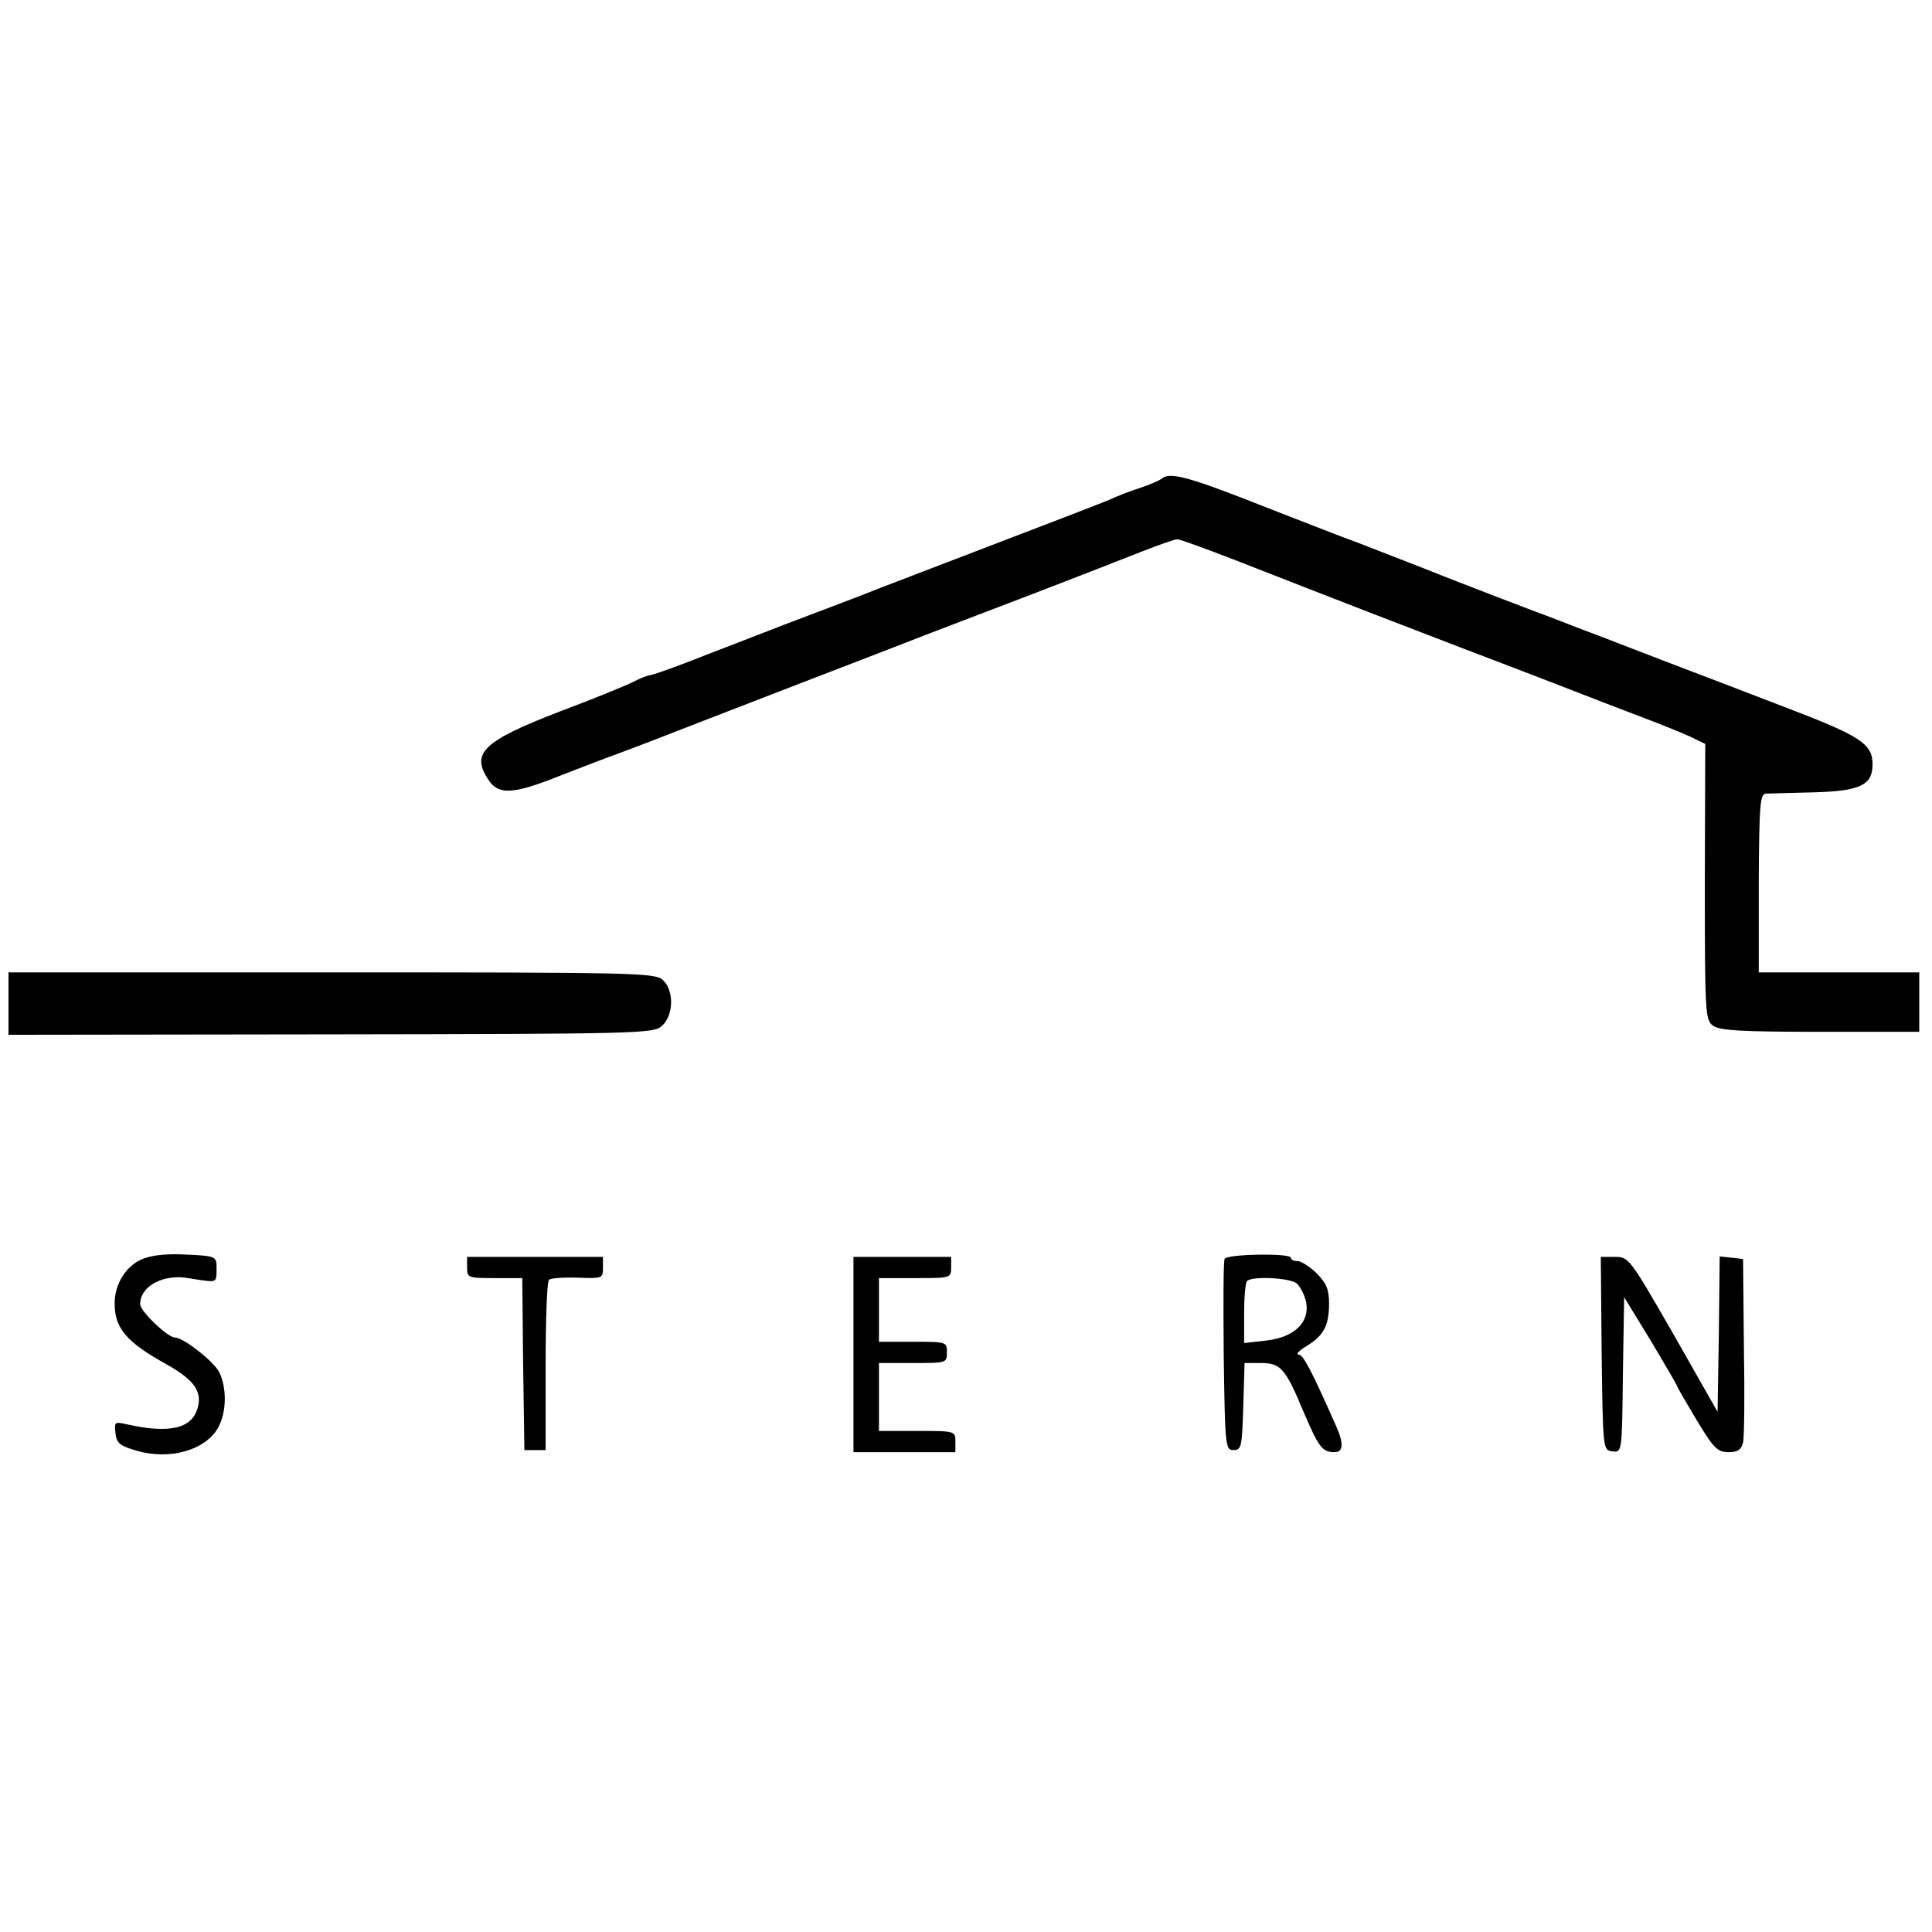
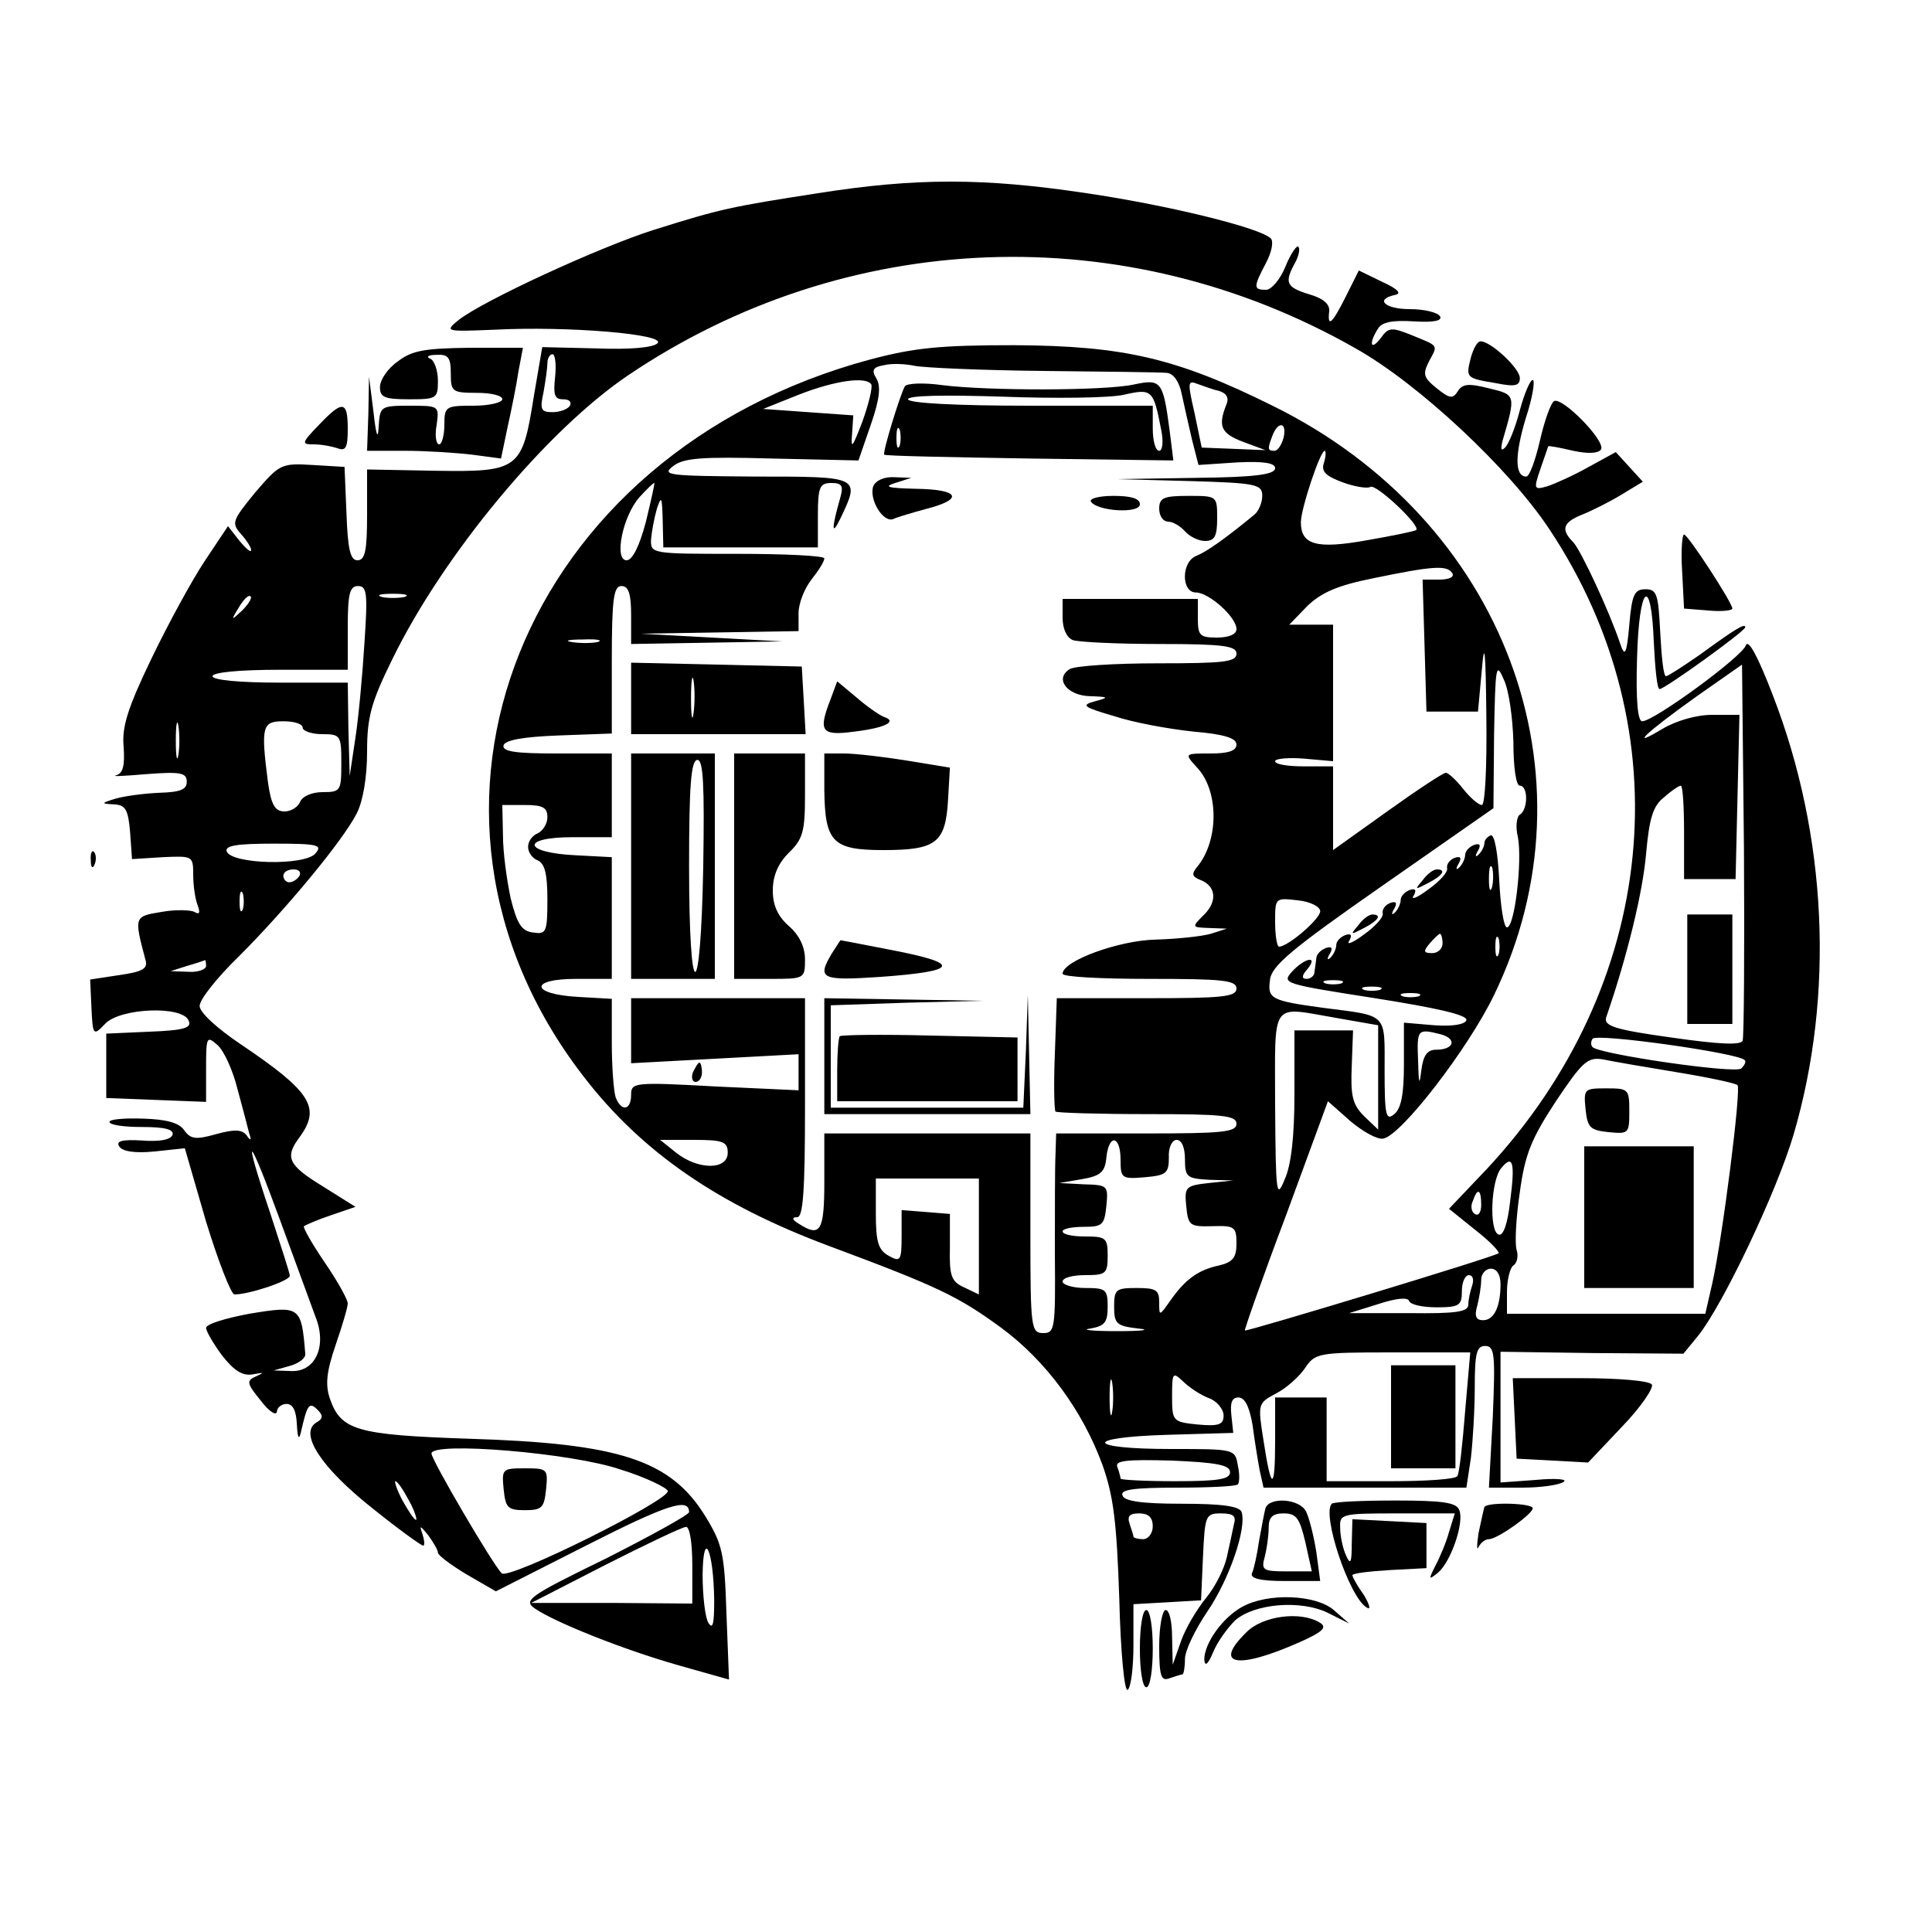
- <svg xmlns="http://www.w3.org/2000/svg" version="1.0" width="455pt" height="455pt" viewBox="0 0 455 455" preserveAspectRatio="xMidYMid meet">
-   <g transform="translate(0,455) scale(0.1,-0.1)" fill="#000000" stroke="none">
-     <path d="M2735 3422 c-6 -4 -28 -14 -50 -21 -22 -7 -53 -19 -70 -27 -16 -7 -120 -47 -230 -89 -110 -42 -245 -94 -300 -115 -55 -22 -161 -62 -235 -90 -74 -29 -174 -67 -222 -86 -49 -19 -92 -34 -97 -34 -5 0 -22 -7 -38 -15 -15 -8 -93 -40 -173 -70 -184 -71 -213 -99 -168 -164 23 -33 58 -31 159 9 46 18 111 43 144 55 33 12 119 45 190 73 72 28 173 67 225 87 52 20 145 56 205 79 61 24 155 60 210 81 106 40 282 108 404 156 40 16 78 29 84 29 5 0 69 -23 141 -51 232 -91 398 -155 526 -204 69 -26 175 -67 235 -90 61 -24 147 -57 192 -74 45 -17 97 -38 116 -47 l33 -16 -1 -325 c0 -313 1 -326 20 -339 15 -11 70 -14 252 -14 l233 0 0 70 0 70 -189 0 -189 0 0 210 c1 186 3 210 17 211 9 0 60 2 113 3 109 3 138 17 138 66 0 49 -29 67 -210 136 -96 37 -227 87 -290 111 -63 24 -144 56 -180 69 -36 14 -87 34 -115 44 -27 10 -115 44 -195 75 -80 32 -179 70 -220 86 -41 15 -133 51 -205 79 -197 78 -240 90 -260 72z" />
-     <path d="M20 2187 l0 -74 759 1 c732 1 760 2 780 20 28 25 29 85 1 109 -19 16 -76 17 -780 17 l-760 0 0 -73z" />
-     <path d="M331 1583 c-37 -18 -61 -59 -61 -103 0 -58 28 -91 122 -143 64 -36 84 -63 74 -101 -13 -51 -67 -63 -169 -40 -27 6 -28 5 -25 -21 2 -23 10 -30 48 -41 80 -24 166 1 195 56 19 37 19 93 1 129 -13 25 -84 81 -104 81 -17 0 -82 62 -82 79 0 35 39 63 90 63 3 1 24 -2 48 -6 42 -6 42 -6 42 24 0 33 2 32 -86 36 -39 1 -72 -3 -93 -13z" />
-     <path d="M2884 1585 c-3 -6 -3 -109 -2 -230 3 -212 4 -220 23 -220 19 0 20 8 23 103 l3 102 38 0 c47 0 58 -12 101 -115 36 -84 44 -95 73 -95 21 0 22 21 3 63 -58 131 -77 167 -88 167 -7 0 1 9 19 20 40 24 53 48 53 100 0 33 -6 48 -29 71 -16 16 -37 29 -45 29 -9 0 -16 3 -16 8 0 11 -152 9 -156 -3z m169 -57 c9 -7 19 -27 23 -44 9 -48 -27 -83 -93 -91 l-53 -6 0 70 c0 38 3 73 7 76 11 12 98 8 116 -5z" />
-     <path d="M1100 1565 c0 -24 2 -25 65 -25 l65 0 2 -202 3 -203 25 0 25 0 0 197 c0 108 3 200 8 204 4 4 34 6 67 5 58 -2 60 -2 60 23 l0 26 -160 0 -160 0 0 -25z" />
-     <path d="M2010 1360 l0 -230 120 0 120 0 0 25 c0 25 -1 25 -90 25 l-90 0 0 80 0 80 80 0 c79 0 80 0 80 25 0 25 -1 25 -80 25 l-80 0 0 75 0 75 85 0 c84 0 85 0 85 25 l0 25 -115 0 -115 0 0 -230z" />
-     <path d="M3772 1363 c3 -227 3 -228 25 -231 23 -3 23 -3 25 180 l3 183 63 -103 c34 -57 62 -105 62 -107 0 -2 21 -38 46 -80 40 -66 49 -75 75 -75 22 0 30 6 34 23 3 12 4 114 2 227 l-2 205 -27 3 -28 3 -2 -183 -3 -183 -104 183 c-103 179 -105 182 -138 182 l-33 0 2 -227z" />
+ <svg xmlns="http://www.w3.org/2000/svg" version="1.0" width="300pt" height="300pt" viewBox="0 0 300 300" preserveAspectRatio="xMidYMid meet">
+   <g transform="translate(0,300) scale(0.1,-0.1)" fill="#000000" stroke="none">
+     <path d="M1270 2700 c-135 -21 -150 -24 -255 -57 -85 -27 -265 -110 -303 -140 -22 -18 -20 -18 55 -15 115 6 268 -7 254 -21 -7 -7 -44 -10 -95 -8 l-84 2 -13 -76 c-18 -114 -23 -118 -152 -116 l-107 2 0 -70 c0 -56 -3 -71 -15 -71 -11 0 -15 17 -17 73 l-3 72 -50 3 c-49 3 -51 1 -89 -43 -35 -43 -37 -47 -22 -64 9 -10 16 -21 16 -25 0 -5 -8 2 -18 14 l-18 23 -36 -54 c-20 -30 -57 -98 -83 -152 -37 -77 -46 -106 -43 -137 2 -29 -1 -41 -12 -44 -8 -2 13 -1 48 2 53 4 62 2 62 -12 0 -12 -10 -16 -42 -17 -24 -1 -54 -5 -68 -9 -23 -7 -24 -8 -3 -9 18 -1 22 -8 25 -43 l3 -42 48 3 c46 2 47 2 47 -27 0 -17 3 -38 7 -48 4 -11 3 -15 -5 -10 -6 3 -29 4 -51 0 -43 -7 -43 -7 -25 -75 4 -13 -5 -18 -40 -23 l-46 -7 2 -44 c2 -43 3 -44 21 -25 23 25 121 29 130 5 5 -11 -7 -15 -61 -17 l-67 -3 0 -50 0 -50 78 -3 77 -3 0 52 c0 50 1 51 18 36 10 -9 24 -40 31 -69 8 -29 16 -60 18 -68 4 -11 2 -12 -4 -3 -7 9 -18 10 -47 2 -32 -9 -40 -8 -50 6 -8 12 -29 17 -64 18 -29 1 -52 -1 -52 -5 0 -5 23 -8 51 -8 36 0 49 -4 47 -12 -3 -8 -20 -11 -47 -9 -32 2 -41 -1 -36 -9 5 -8 24 -11 55 -8 l47 5 33 -114 c19 -62 39 -113 44 -113 23 0 86 21 86 29 0 4 -14 47 -30 96 -45 134 -35 127 15 -10 24 -66 49 -133 55 -150 18 -45 0 -85 -37 -84 l-28 1 25 7 c14 4 25 12 24 19 -6 74 -8 75 -87 62 -37 -7 -67 -16 -67 -22 0 -5 11 -24 25 -43 19 -24 32 -32 48 -29 17 3 18 3 5 -3 -16 -7 -15 -11 7 -38 13 -17 24 -24 25 -17 0 6 7 12 15 12 10 0 15 -11 16 -32 1 -20 3 -25 6 -13 10 44 13 49 26 36 9 -9 9 -14 -2 -20 -27 -17 8 -70 86 -132 41 -33 77 -59 80 -59 3 0 2 8 -1 18 -5 14 -4 14 9 -2 8 -11 15 -23 15 -27 0 -4 20 -19 45 -34 l45 -26 140 71 c126 64 160 75 160 52 0 -4 -58 -36 -129 -72 -121 -59 -129 -65 -110 -78 31 -21 135 -63 223 -88 l78 -22 -4 103 c-3 93 -6 107 -33 151 -54 87 -133 113 -369 120 -173 6 -197 13 -214 63 -7 21 -5 41 9 82 10 29 19 59 19 65 0 6 -16 35 -36 64 -19 28 -34 54 -32 56 3 2 21 10 42 17 l38 13 -51 32 c-54 33 -59 45 -36 76 34 46 18 71 -92 145 -37 25 -63 49 -63 59 0 10 27 44 61 77 73 73 161 179 183 222 10 20 16 57 16 96 0 53 6 76 39 143 79 162 239 355 366 441 339 229 772 246 1130 42 98 -55 239 -187 301 -281 208 -313 169 -708 -98 -994 l-58 -61 41 -33 c22 -17 38 -34 36 -36 -4 -5 -391 -122 -394 -120 -1 1 27 81 64 179 l65 177 35 -31 c19 -16 42 -29 51 -27 28 5 132 140 172 223 165 341 16 738 -344 915 -149 74 -231 93 -401 94 -115 0 -155 -4 -223 -22 -541 -145 -764 -700 -447 -1112 91 -119 211 -201 383 -265 169 -63 200 -78 267 -127 69 -51 126 -128 157 -213 17 -48 22 -88 26 -207 2 -83 8 -145 13 -142 5 3 9 34 9 69 l0 64 53 3 52 3 3 68 c3 64 4 67 28 67 19 0 24 -4 20 -17 -2 -10 -7 -33 -11 -51 -4 -18 -18 -46 -32 -63 -14 -17 -32 -47 -39 -67 l-13 -37 -1 43 c0 23 -4 42 -10 42 -5 0 -10 -25 -10 -56 0 -47 3 -55 16 -50 9 3 18 6 20 6 2 0 4 11 4 24 0 13 16 46 35 74 34 50 61 129 53 154 -3 9 -29 13 -93 13 -62 0 -90 4 -92 13 -4 9 18 12 85 12 49 0 91 2 94 5 3 3 3 17 0 30 -4 25 -6 25 -103 25 -133 0 -139 18 -7 22 l103 3 -3 28 c-2 19 1 27 11 27 10 0 17 -14 22 -43 3 -23 8 -54 11 -70 l6 -27 157 0 158 0 7 46 c3 26 6 75 6 110 0 53 3 64 16 64 15 0 16 -13 12 -110 l-6 -110 52 0 c28 0 57 4 64 9 7 4 -12 6 -43 3 l-55 -4 0 101 0 102 142 -2 142 -1 23 28 c39 49 122 224 148 312 64 218 52 465 -32 682 -23 60 -38 88 -42 78 -6 -18 -143 -118 -161 -118 -7 0 -10 33 -8 98 3 114 22 131 26 25 2 -40 5 -73 9 -73 8 0 133 90 133 96 0 7 -16 -3 -71 -43 -26 -18 -49 -33 -52 -33 -4 0 -7 30 -9 68 -3 59 -5 67 -23 67 -17 0 -21 -8 -25 -55 -4 -46 -7 -51 -14 -30 -17 51 -61 145 -73 158 -20 20 -16 31 14 43 15 6 43 20 61 31 l33 20 -21 23 -21 23 -42 -23 c-23 -13 -52 -26 -64 -30 -21 -6 -22 -5 -11 27 6 18 12 34 12 35 1 1 18 -2 39 -7 23 -5 39 -4 43 2 8 13 -61 83 -73 75 -5 -3 -15 -31 -22 -62 -7 -30 -16 -55 -21 -55 -18 0 -18 33 -1 90 11 33 15 60 11 60 -4 0 -13 -21 -20 -47 -7 -27 -17 -52 -23 -58 -6 -6 -7 -3 -4 10 21 72 21 72 -21 82 -31 8 -41 7 -48 -4 -8 -13 -13 -12 -33 4 -21 17 -22 22 -12 42 14 26 16 23 -28 41 -30 12 -35 12 -47 -5 -16 -21 -19 -8 -4 15 6 10 23 13 55 11 32 -2 45 1 41 8 -4 6 -25 11 -47 11 -38 0 -55 15 -23 22 11 2 5 9 -19 20 l-37 18 -20 -40 c-22 -44 -29 -49 -26 -23 1 11 -10 20 -31 26 -36 11 -39 18 -22 49 6 11 8 22 5 25 -2 3 -12 -11 -20 -31 -8 -20 -22 -36 -30 -36 -20 0 -20 4 0 42 9 17 12 34 7 38 -18 17 -163 52 -286 70 -159 24 -265 24 -417 0z m-408 -285 c-3 -28 -1 -35 12 -35 10 0 14 -4 11 -10 -3 -5 -15 -10 -27 -10 -18 0 -20 4 -14 31 3 17 6 38 6 45 0 8 4 14 8 14 4 0 6 -16 4 -35z m758 9 c96 -1 183 -2 192 -3 10 -1 19 -13 23 -33 4 -18 11 -50 16 -71 l10 -39 60 4 c42 2 59 -1 59 -9 0 -10 -32 -14 -122 -15 l-123 -2 113 -3 c103 -3 112 -5 112 -23 0 -11 -6 -24 -12 -29 -46 -38 -75 -58 -90 -64 -24 -9 -24 -57 -1 -57 20 0 63 -38 63 -57 0 -8 -12 -13 -30 -13 -27 0 -30 3 -30 30 l0 30 -105 0 -105 0 0 -29 c0 -17 6 -31 16 -35 9 -3 69 -6 135 -6 99 0 119 -3 119 -15 0 -13 -20 -15 -122 -15 -68 0 -129 -4 -137 -9 -24 -15 -4 -41 31 -42 30 -1 31 -2 8 -8 -22 -6 -18 -9 30 -23 30 -10 85 -20 123 -24 47 -4 67 -10 67 -20 0 -10 -13 -14 -40 -14 -41 0 -41 0 -22 -21 35 -36 35 -114 1 -155 -9 -11 -8 -15 4 -20 25 -9 28 -33 7 -54 -20 -20 -20 -20 8 -21 l27 -1 -25 -8 c-14 -4 -52 -8 -85 -9 -57 -1 -145 -33 -145 -53 0 -5 61 -8 135 -8 113 0 135 -2 135 -15 0 -13 -22 -15 -139 -15 l-140 0 -3 -86 c-2 -47 -1 -88 1 -90 2 -2 67 -4 143 -4 116 0 138 -2 138 -15 0 -13 -22 -15 -140 -15 l-140 0 -1 -32 c-1 -18 -1 -88 -1 -155 1 -116 0 -123 -18 -123 -19 0 -20 8 -20 155 l0 155 -160 0 -160 0 0 -75 c0 -77 -6 -87 -40 -65 -10 6 -11 10 -2 10 9 0 12 41 12 170 l0 170 -135 0 -135 0 0 -50 0 -51 130 7 130 7 0 -28 0 -28 -130 6 c-126 7 -130 6 -130 -13 0 -24 -15 -27 -24 -4 -3 9 -6 47 -6 84 l0 69 -52 3 c-74 4 -77 28 -4 28 l56 0 0 95 0 94 -57 3 c-81 4 -85 28 -4 28 l61 0 0 65 0 65 -86 0 c-64 0 -85 3 -82 13 3 8 32 13 86 15 l82 3 0 114 c0 96 3 115 15 115 11 0 15 -12 15 -45 l0 -45 118 2 117 2 -110 6 -110 6 123 2 122 2 0 28 c0 15 9 38 20 52 11 14 20 28 20 33 0 4 -61 7 -135 7 -134 0 -135 0 -134 23 1 12 5 33 9 47 7 21 8 19 9 -17 l1 -43 120 0 120 0 0 50 c0 44 3 50 21 50 16 0 19 -4 14 -22 -14 -49 -14 -62 0 -33 31 65 31 65 -132 65 -136 1 -146 2 -128 16 16 13 45 15 154 12 l134 -3 19 55 c14 40 16 60 9 72 -8 13 -6 18 12 21 12 3 33 2 47 -1 14 -3 104 -7 200 -8z m-267 -21 c2 -5 -4 -30 -14 -58 -15 -39 -18 -44 -16 -20 l2 30 -70 5 -70 5 55 22 c56 22 105 29 113 16z m540 -10 c12 -4 16 -11 11 -22 -13 -33 -8 -44 26 -57 l35 -13 -49 2 -50 2 -11 53 c-11 48 -11 52 4 46 9 -3 24 -9 34 -11z m100 -73 c-3 -11 -9 -20 -14 -20 -11 0 -11 3 -3 24 9 23 23 20 17 -4z m63 -38 c-5 -14 2 -21 29 -31 19 -7 39 -10 43 -7 9 5 79 -61 71 -67 -2 -2 -37 -9 -77 -16 -78 -14 -102 -7 -102 28 0 21 30 111 37 111 2 0 2 -8 -1 -18z m-1053 -92 c-10 -38 -21 -60 -30 -60 -20 0 -6 69 20 98 11 12 21 22 23 22 1 0 -5 -27 -13 -60z m1252 -80 c4 -6 -5 -10 -20 -10 l-26 0 3 -102 3 -103 40 0 40 0 6 65 c4 48 6 30 7 -72 1 -80 -2 -138 -7 -138 -5 0 -18 11 -29 25 -11 14 -23 25 -27 25 -4 0 -45 -27 -91 -60 l-84 -60 0 65 0 65 -45 0 c-25 0 -45 3 -45 8 0 4 20 6 45 4 l45 -4 0 106 0 106 -34 0 -34 0 28 29 c22 21 47 32 102 43 92 19 115 21 123 8z m-1689 -107 c-3 -49 -9 -115 -14 -148 l-9 -60 -2 73 -1 72 -105 0 c-63 0 -105 4 -105 10 0 6 42 10 105 10 l105 0 0 65 c0 53 3 65 16 65 14 0 15 -12 10 -87z m-190 49 c-17 -16 -18 -16 -5 5 7 12 15 20 18 17 3 -2 -3 -12 -13 -22z m252 21 c-10 -2 -26 -2 -35 0 -10 3 -2 5 17 5 19 0 27 -2 18 -5z m300 -70 c-10 -2 -28 -2 -40 0 -13 2 -5 4 17 4 22 1 32 -1 23 -4z m1422 -155 c0 -39 4 -68 10 -68 13 0 13 -37 0 -45 -5 -3 -7 -19 -3 -35 7 -37 -5 -140 -17 -140 -5 0 -10 33 -12 73 -2 41 -7 71 -13 70 -5 -2 -10 -7 -10 -12 0 -5 -4 -13 -9 -18 -5 -5 -6 -2 -1 6 5 9 3 12 -6 9 -8 -3 -14 -10 -14 -16 0 -5 -4 -14 -9 -19 -5 -5 -6 -2 -1 6 5 9 3 12 -6 9 -8 -3 -13 -10 -12 -16 2 -6 -12 -21 -29 -33 -17 -13 -28 -17 -23 -10 5 9 3 12 -6 9 -8 -3 -14 -10 -14 -15 0 -6 -4 -15 -9 -20 -5 -5 -6 -2 -1 6 5 9 3 12 -6 9 -8 -3 -13 -10 -12 -16 2 -6 -12 -21 -29 -33 -17 -13 -28 -17 -23 -10 5 9 3 12 -6 9 -8 -3 -14 -10 -14 -15 0 -6 -4 -15 -9 -20 -5 -5 -6 -2 -1 6 5 9 3 12 -6 9 -8 -3 -15 -10 -15 -16 -1 -7 -2 -16 -3 -22 0 -5 -6 -10 -12 -10 -8 0 -8 5 1 15 18 22 -4 18 -24 -4 -16 -18 -12 -19 129 -41 95 -15 144 -26 142 -34 -2 -7 -22 -10 -50 -8 l-47 4 0 -65 c0 -45 -4 -68 -15 -77 -13 -11 -15 -2 -15 68 0 90 6 84 -95 97 -81 11 -87 14 -83 43 2 22 33 48 175 147 l172 120 1 115 c2 106 3 113 15 85 8 -16 14 -60 15 -97z m356 -464 c-3 -7 -35 -6 -111 5 -87 12 -105 18 -101 31 34 99 57 196 62 254 5 56 11 75 28 88 11 10 23 18 26 18 3 0 5 -33 5 -72 l0 -73 40 0 40 0 3 128 3 127 -42 0 c-25 0 -56 -9 -78 -22 -53 -32 -26 -6 54 51 l70 49 3 -286 c1 -158 0 -292 -2 -298z m-2429 444 c-2 -13 -4 -3 -4 22 0 25 2 35 4 23 2 -13 2 -33 0 -45z m193 42 c0 -5 14 -10 30 -10 29 0 30 -2 30 -45 0 -43 -1 -45 -29 -45 -16 0 -31 -6 -35 -15 -3 -8 -14 -15 -24 -15 -15 0 -21 10 -26 46 -11 86 -9 94 24 94 17 0 30 -4 30 -10z m380 -139 c0 -10 -7 -21 -15 -25 -8 -3 -15 -12 -15 -21 0 -9 7 -18 15 -21 11 -5 15 -21 15 -61 0 -51 -2 -54 -22 -51 -18 2 -25 13 -35 53 -6 28 -12 71 -12 98 l-1 47 35 0 c28 0 35 -4 35 -19z m-360 -56 c-16 -20 -131 -17 -138 3 -3 9 16 12 73 12 69 0 76 -2 65 -15z m1827 -52 c-3 -10 -5 -4 -5 12 0 17 2 24 5 18 2 -7 2 -21 0 -30z m-1852 17 c-3 -5 -10 -10 -16 -10 -5 0 -9 5 -9 10 0 6 7 10 16 10 8 0 12 -4 9 -10z m-88 -52 c-3 -7 -5 -2 -5 12 0 14 2 19 5 13 2 -7 2 -19 0 -25z m1673 -3 c0 -12 -50 -55 -64 -55 -3 0 -6 17 -6 38 0 38 0 38 35 34 20 -2 35 -10 35 -17z m190 -50 c0 -8 -7 -15 -16 -15 -14 0 -14 3 -4 15 7 8 14 15 16 15 2 0 4 -7 4 -15z m87 -17 c-3 -7 -5 -2 -5 12 0 14 2 19 5 13 2 -7 2 -19 0 -25z m-2007 -18 c0 -5 -12 -10 -27 -9 l-28 1 25 8 c14 4 26 8 28 9 1 1 2 -3 2 -9z m1763 -27 c-7 -2 -19 -2 -25 0 -7 3 -2 5 12 5 14 0 19 -2 13 -5z m60 -10 c-7 -2 -19 -2 -25 0 -7 3 -2 5 12 5 14 0 19 -2 13 -5z m60 -10 c-7 -2 -19 -2 -25 0 -7 3 -2 5 12 5 14 0 19 -2 13 -5z m-126 -34 l63 -11 0 -81 0 -81 -22 21 c-18 18 -21 32 -19 78 l2 55 -45 0 -46 0 0 -99 c0 -65 -5 -110 -15 -132 -13 -32 -14 -25 -15 114 0 167 -9 154 97 136z m160 -25 c26 -7 21 -24 -7 -24 -14 0 -20 -9 -23 -32 -3 -25 -4 -22 -5 15 -2 49 -1 50 35 41z m472 -40 c3 -2 0 -8 -5 -13 -8 -9 -220 22 -231 33 -3 3 -3 9 0 13 5 9 226 -22 236 -33z m-105 -19 c49 -8 91 -17 94 -20 6 -6 -23 -235 -39 -307 l-11 -48 -154 0 -154 0 0 34 c0 19 5 38 10 41 6 4 8 15 5 24 -3 10 -1 50 5 90 8 59 18 83 56 141 41 61 49 69 73 65 14 -3 66 -12 115 -20z m-1474 -125 c0 -27 -46 -27 -80 0 l-25 20 53 0 c45 0 52 -3 52 -20z m610 -11 c0 -29 2 -30 38 -27 33 3 37 6 37 31 -1 15 5 27 12 27 8 0 13 -12 13 -30 0 -28 3 -30 38 -32 l37 -1 -38 -4 c-36 -4 -38 -6 -35 -36 3 -30 5 -32 41 -31 34 1 37 -1 37 -27 0 -22 -6 -29 -27 -34 -33 -7 -53 -22 -76 -55 -17 -24 -17 -24 -17 -2 0 19 -5 22 -35 22 -32 0 -35 -2 -35 -29 0 -27 4 -30 38 -34 20 -2 6 -4 -33 -4 -38 0 -58 2 -42 4 22 4 27 9 27 34 0 27 -3 29 -35 29 -19 0 -35 5 -35 10 0 6 16 10 35 10 32 0 35 2 35 30 0 28 -3 30 -35 30 -19 0 -35 3 -35 8 0 4 15 7 33 7 29 0 32 3 35 33 3 31 2 32 -35 33 l-38 2 35 6 c29 5 36 11 38 34 4 37 22 34 22 -4z m605 -64 c-4 -36 -11 -55 -18 -52 -15 5 -12 84 4 103 18 22 22 10 14 -51z m-825 -55 l0 -90 -23 11 c-20 9 -23 18 -22 62 l0 52 -37 3 -38 3 0 -41 c0 -38 -2 -40 -20 -30 -16 9 -20 21 -20 65 l0 55 80 0 80 0 0 -90z m780 49 c0 -11 -4 -18 -10 -14 -5 3 -7 12 -3 20 7 21 13 19 13 -6z m30 -123 c0 -35 -10 -56 -27 -56 -11 0 -14 6 -9 23 3 12 6 30 6 40 0 9 7 17 15 17 9 0 15 -9 15 -24z m-44 -2 c-3 -9 -6 -22 -6 -30 0 -11 -19 -14 -92 -13 l-93 0 45 14 c27 9 46 11 48 5 2 -6 21 -10 43 -10 35 0 39 3 39 25 0 14 5 25 11 25 6 0 8 -7 5 -16z m-11 -196 c-4 -51 -9 -96 -12 -100 -2 -5 -49 -8 -104 -8 l-99 0 0 65 0 65 -40 0 -40 0 0 -67 c0 -79 -6 -79 -18 0 -9 57 -9 58 19 73 16 8 36 26 45 39 16 24 20 25 136 25 l121 0 -8 -92z m-548 0 c-2 -13 -4 -3 -4 22 0 25 2 35 4 23 2 -13 2 -33 0 -45z m150 21 c12 -4 23 -17 23 -27 0 -14 -7 -17 -40 -14 -39 4 -40 5 -40 44 0 37 1 38 17 23 9 -9 27 -21 40 -26z m-913 -111 c39 -12 71 -28 73 -33 4 -14 -247 -139 -258 -128 -14 14 -109 176 -109 186 0 19 219 1 294 -25z m946 -4 c0 -11 -18 -14 -85 -14 -47 0 -85 2 -85 4 0 2 -2 10 -5 18 -4 10 13 12 85 10 70 -3 90 -7 90 -18z m-1275 -44 c9 -16 13 -30 11 -30 -3 0 -12 14 -21 30 -9 17 -13 30 -11 30 3 0 12 -13 21 -30z m1155 -40 c0 -11 -7 -20 -15 -20 -8 0 -15 2 -15 4 0 2 -3 11 -6 20 -4 12 0 16 15 16 14 0 21 -6 21 -20z m-715 -60 l0 -60 -125 1 -125 0 115 59 c63 32 120 59 125 59 6 1 10 -25 10 -59z m34 -55 c0 -36 -2 -46 -9 -35 -5 8 -9 42 -9 75 1 73 17 39 18 -40z" />
+     <path d="M1405 2400 c-7 -12 -35 -103 -32 -106 1 -2 103 -4 226 -6 l223 -3 -6 48 c-10 75 -13 79 -55 70 -45 -10 -228 -10 -298 -1 -29 4 -55 3 -58 -2z m398 -67 c4 -19 2 -33 -3 -33 -6 0 -10 16 -10 35 l0 35 -190 0 c-115 0 -190 4 -190 10 0 6 56 7 148 4 81 -3 165 -2 187 3 44 10 46 8 58 -54z m-406 -25 c-3 -7 -5 -2 -5 12 0 14 2 19 5 13 2 -7 2 -19 0 -25z" />
+     <path d="M1356 2245 c-7 -20 15 -57 31 -51 6 3 30 10 52 16 58 15 51 30 -16 31 -44 1 -52 3 -33 9 l25 8 -26 1 c-16 1 -29 -5 -33 -14z" />
+     <path d="M1694 2221 c10 -15 76 -19 76 -4 0 9 -14 13 -41 13 -22 0 -38 -4 -35 -9z" />
+     <path d="M1800 2210 c0 -11 6 -20 14 -20 7 0 19 -7 26 -15 7 -8 21 -15 31 -15 15 0 19 7 19 35 0 35 0 35 -45 35 -38 0 -45 -3 -45 -20z" />
+     <path d="M980 1915 l0 -55 136 0 135 0 -3 53 -3 52 -132 3 -133 3 0 -56z m97 -22 c-2 -16 -4 -5 -4 22 0 28 2 40 4 28 2 -13 2 -35 0 -50z" />
+     <path d="M1290 1915 c-20 -51 -15 -58 37 -51 49 6 67 16 45 23 -7 3 -26 16 -42 30 l-30 25 -10 -27z" />
+     <path d="M980 1655 l0 -175 65 0 65 0 0 175 0 175 -65 0 -65 0 0 -175z m112 0 c-4 -219 -22 -219 -22 0 0 125 3 165 13 165 9 0 11 -38 9 -165z" />
+     <path d="M1140 1655 l0 -175 55 0 c54 0 55 0 55 30 0 20 -9 38 -25 52 -17 15 -25 32 -25 55 0 23 8 42 25 59 22 21 25 34 25 89 l0 65 -55 0 -55 0 0 -175z" />
+     <path d="M1280 1773 c1 -81 13 -93 92 -93 81 0 96 11 100 76 l3 52 -67 11 c-37 6 -81 11 -97 11 l-31 0 0 -57z" />
+     <path d="M1292 1520 c-24 -40 -17 -43 74 -37 125 9 129 21 12 43 -40 8 -73 14 -73 14 0 0 -6 -9 -13 -20z" />
+     <path d="M1280 1360 l0 -90 160 0 160 0 -2 93 -2 92 -3 -87 -4 -88 -149 0 -150 0 0 80 0 79 118 4 117 3 -122 2 -123 2 0 -90z" />
+     <path d="M1304 1391 c-2 -2 -4 -26 -4 -53 l0 -48 140 0 140 0 0 49 0 50 -136 3 c-75 2 -138 1 -140 -1z" />
+     <path d="M1076 1335 c-3 -8 -1 -15 4 -15 6 0 10 7 10 15 0 8 -2 15 -4 15 -2 0 -6 -7 -10 -15z" />
+     <path d="M2209 1633 c-13 -15 -12 -15 9 -4 23 12 28 21 13 21 -5 0 -15 -7 -22 -17z" />
+     <path d="M2109 1563 c-13 -15 -12 -15 9 -4 23 12 28 21 13 21 -5 0 -15 -7 -22 -17z" />
+     <path d="M2620 1495 l0 -85 35 0 35 0 0 85 0 85 -35 0 -35 0 0 -85z" />
+     <path d="M2462 1278 c3 -29 7 -33 36 -36 31 -3 32 -2 32 32 0 35 -1 36 -36 36 -34 0 -35 -1 -32 -32z" />
+     <path d="M2460 1110 l0 -110 85 0 85 0 0 110 0 110 -85 0 -85 0 0 -110z" />
+     <path d="M2160 800 l0 -80 50 0 50 0 0 80 0 80 -50 0 -50 0 0 -80z" />
+     <path d="M782 688 c3 -29 6 -33 33 -33 27 0 30 4 33 33 3 31 2 32 -33 32 -35 0 -36 -1 -33 -32z" />
+     <path d="M2284 2445 c-8 -32 -8 -32 39 -40 30 -6 37 -4 37 8 0 15 -45 57 -61 57 -5 0 -11 -11 -15 -25z" />
+     <path d="M618 2439 c-16 -11 -28 -29 -28 -40 0 -16 7 -19 45 -19 43 0 45 1 45 29 0 16 -6 32 -12 34 -7 3 -3 6 10 6 18 1 22 -4 22 -29 0 -28 2 -30 40 -30 22 0 40 -4 40 -10 0 -5 -20 -10 -45 -10 -43 0 -45 -1 -45 -30 0 -16 -4 -30 -8 -30 -5 0 -7 14 -4 30 4 30 4 30 -42 30 -45 0 -46 -1 -48 -32 -1 -22 -4 -15 -8 22 l-7 55 -1 -57 -2 -58 59 0 c32 0 79 -3 104 -6 l45 -6 10 48 c6 27 14 66 17 87 l7 37 -83 0 c-69 -1 -89 -4 -111 -21z" />
+     <path d="M495 2340 c-27 -28 -27 -30 -8 -30 12 0 28 -3 37 -6 13 -5 16 1 16 30 0 44 -8 45 -45 6z" />
+     <path d="M2612 2113 l3 -58 38 -3 c20 -2 37 0 37 3 0 9 -69 115 -75 115 -3 0 -5 -26 -3 -57z" />
+     <path d="M141 1664 c0 -11 3 -14 6 -6 3 7 2 16 -1 19 -3 4 -6 -2 -5 -13z" />
+     <path d="M2352 798 l3 -63 56 -3 55 -3 53 56 c29 30 49 60 46 65 -3 6 -52 10 -111 10 l-105 0 3 -62z" />
+     <path d="M1965 658 c-2 -7 -6 -30 -10 -51 -3 -21 -8 -44 -11 -50 -3 -8 13 -12 51 -12 l55 0 -6 45 c-4 25 -11 53 -16 63 -10 20 -57 23 -63 5z m62 -53 l10 -45 -40 0 c-36 0 -39 2 -33 23 3 12 6 32 6 45 0 16 6 22 23 22 20 0 25 -7 34 -45z" />
+     <path d="M2068 665 c-16 -16 27 -145 54 -161 7 -5 5 4 -4 19 -10 14 -18 28 -18 31 0 3 26 6 58 8 l57 3 0 35 0 35 -57 3 -58 3 -1 -38 c0 -30 -2 -34 -9 -18 -5 11 -9 30 -9 43 -1 21 2 22 88 22 l90 0 -9 -29 c-4 -15 -14 -39 -21 -52 -11 -22 -11 -23 4 -11 20 17 41 78 33 97 -4 12 -26 15 -99 15 -52 0 -96 -2 -99 -5z" />
+     <path d="M2305 660 c-1 -3 -5 -21 -9 -40 -3 -19 -3 -29 0 -22 3 6 10 12 16 12 13 0 68 39 68 48 0 8 -70 10 -75 2z" />
+     <path d="M1929 505 c-31 -17 -59 -57 -59 -82 1 -12 6 -7 14 12 7 17 23 38 34 49 30 26 101 32 143 12 l34 -17 -24 21 c-28 24 -102 27 -142 5z" />
+     <path d="M1770 440 c0 -33 4 -60 10 -60 6 0 10 27 10 60 0 33 -4 60 -10 60 -6 0 -10 -27 -10 -60z" />
+     <path d="M1935 465 c-52 -51 -14 -58 83 -15 36 16 43 23 32 30 -30 19 -90 11 -115 -15z" />
  </g>
</svg>
